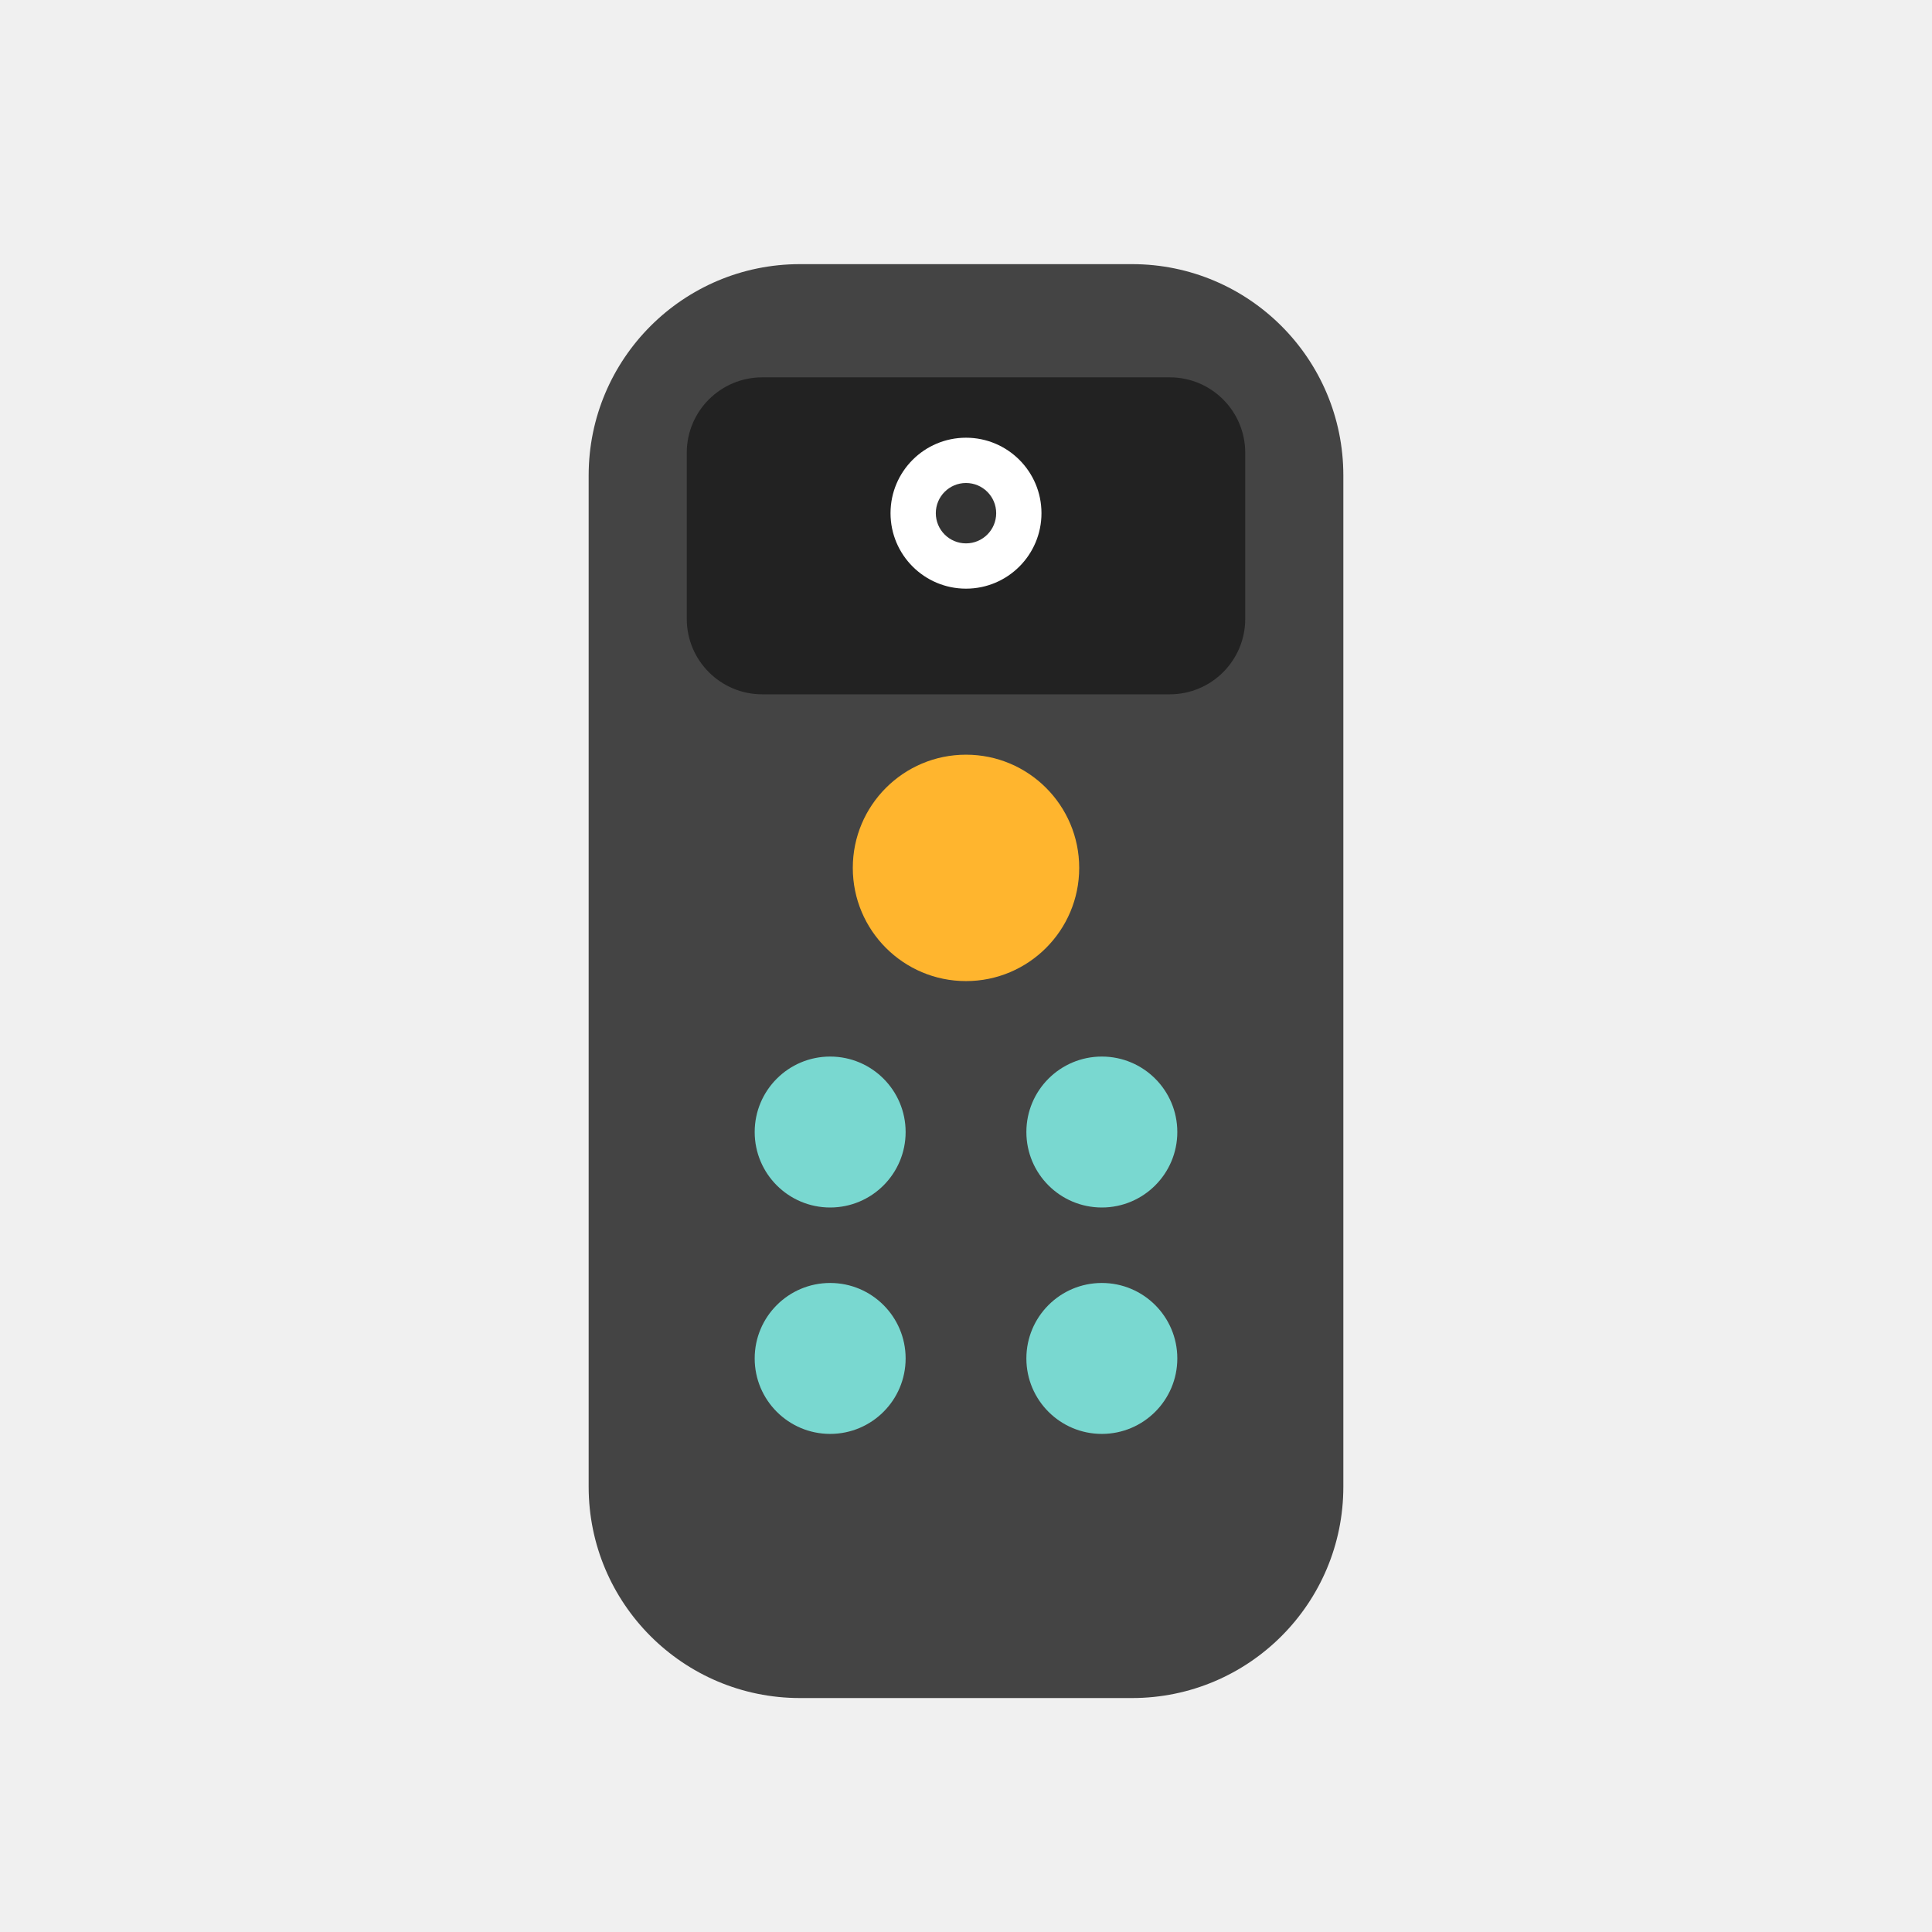
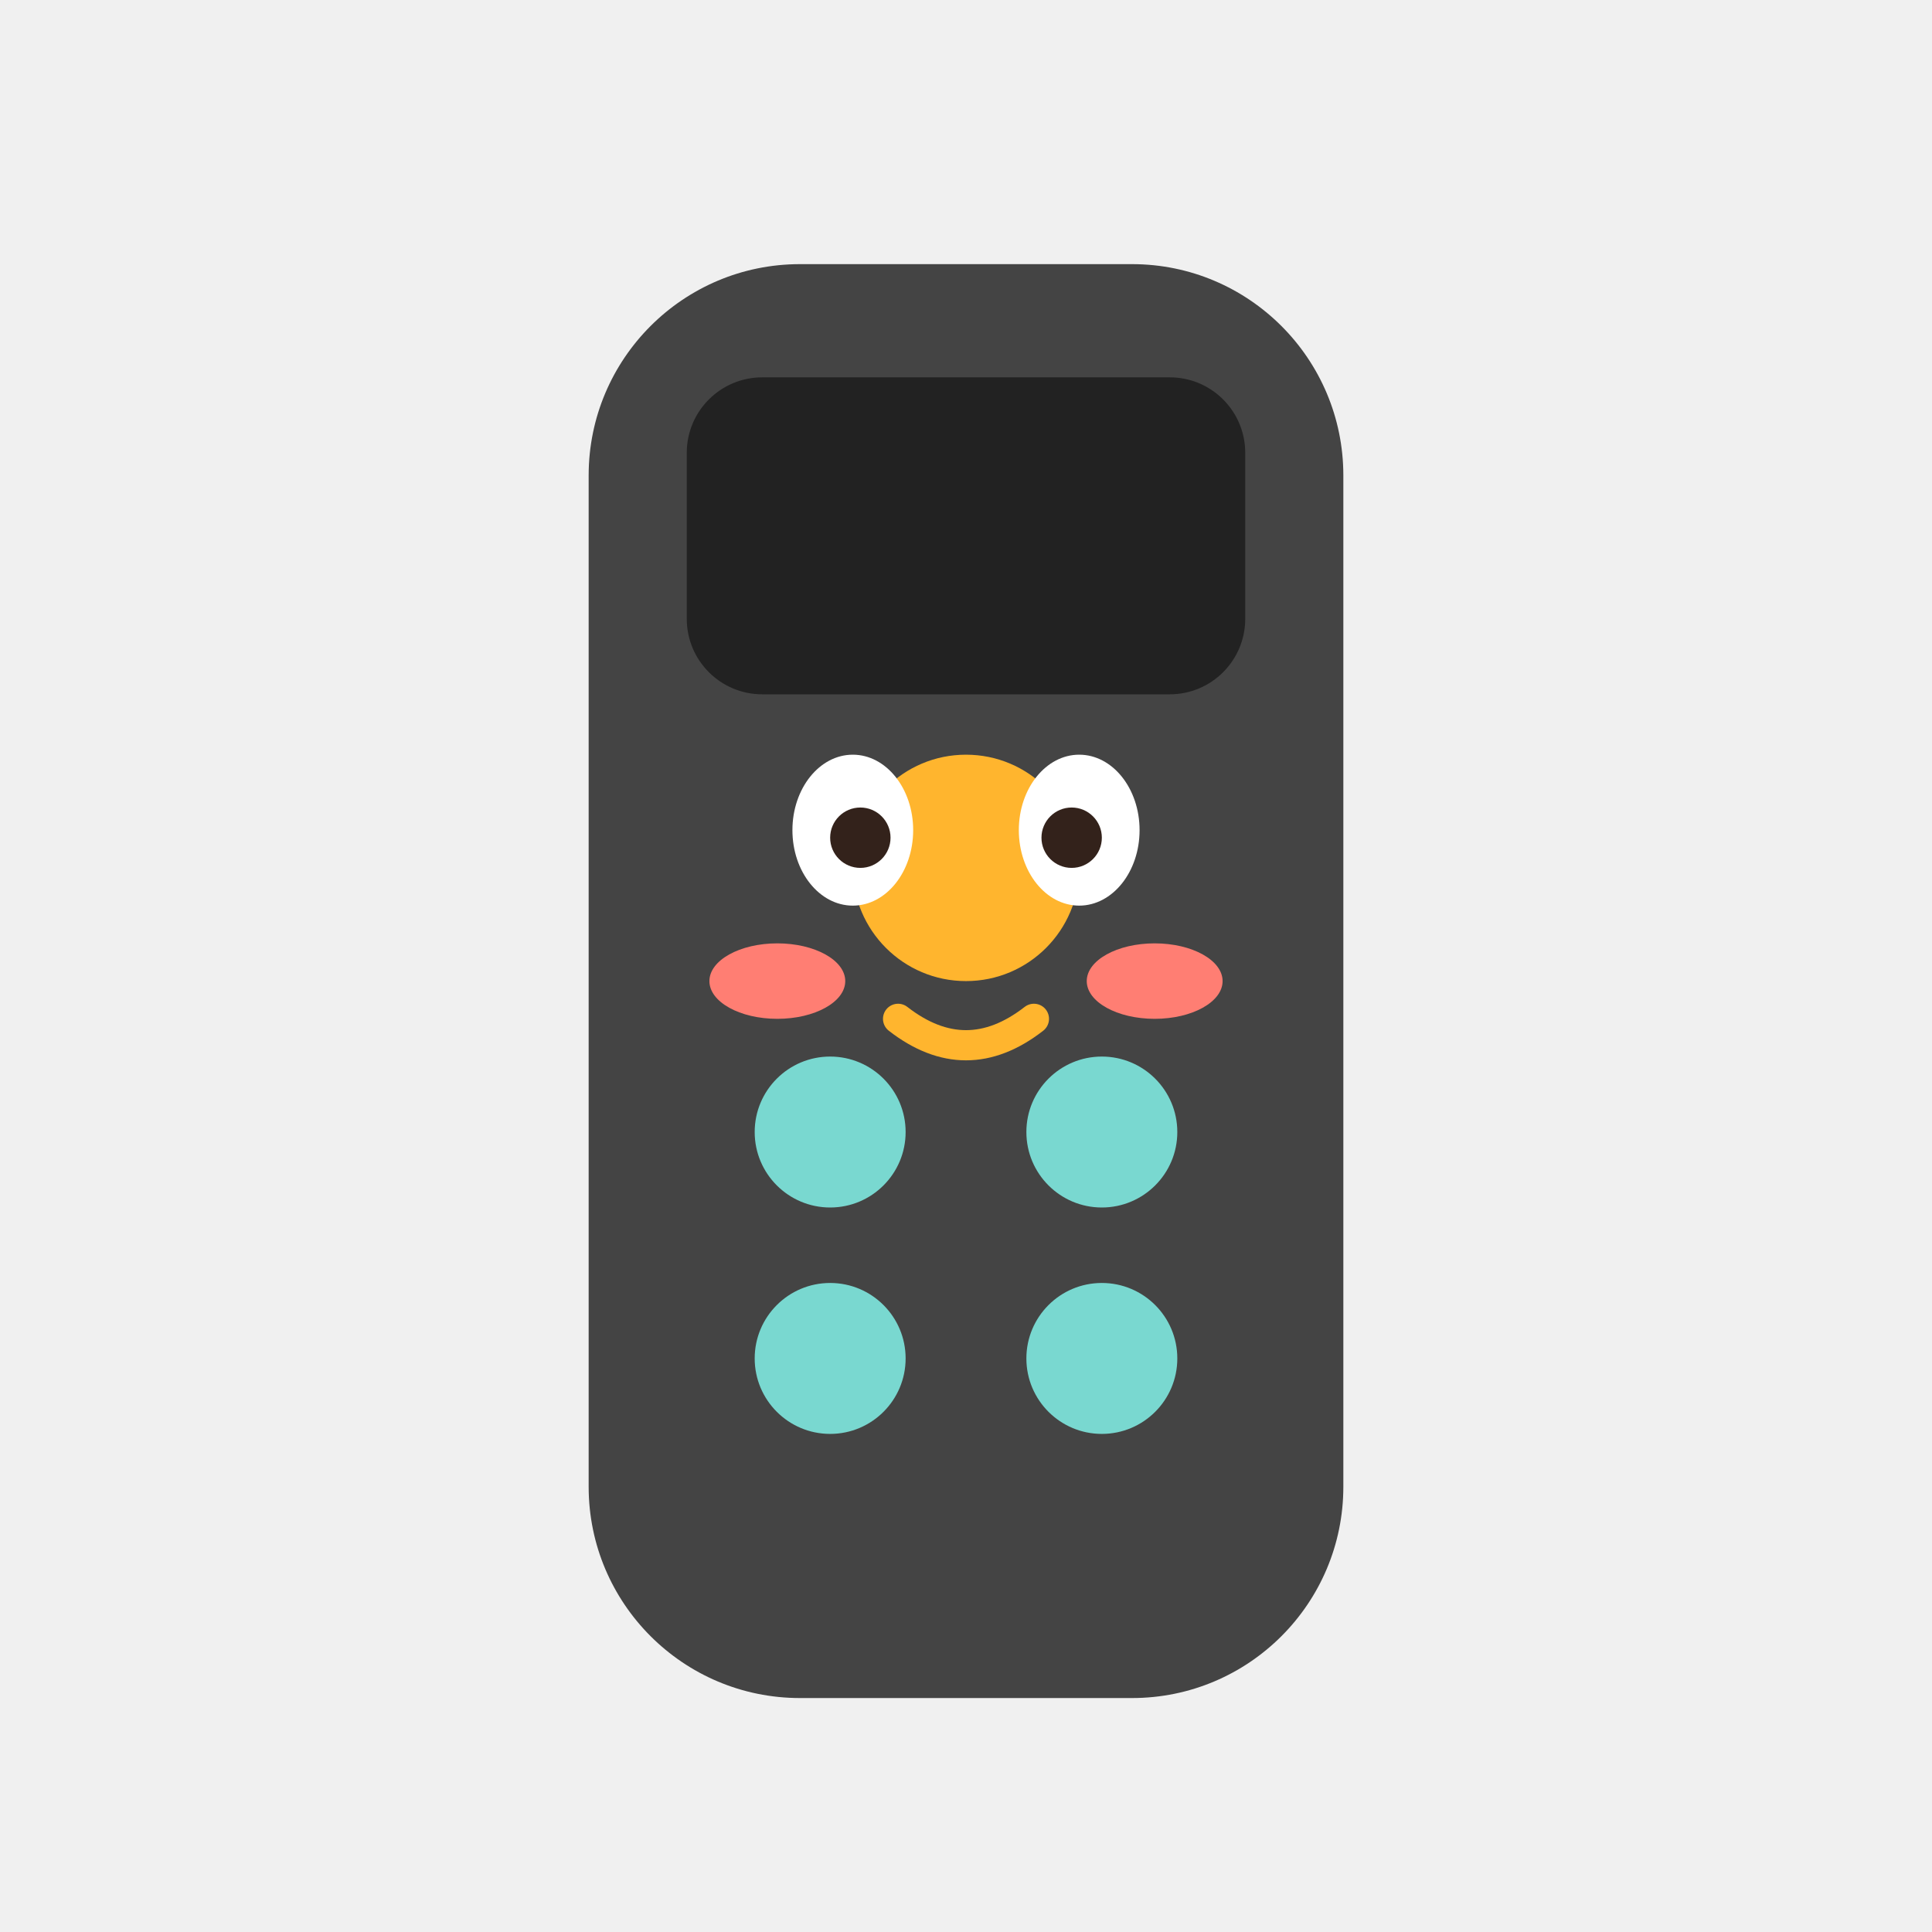
<svg xmlns="http://www.w3.org/2000/svg" viewBox="0 0 256 256">
-   <style>
- .g{transform-box:fill-box;transform-origin:center;animation:m 1.05s cubic-bezier(.2,.8,.2,1) 1 forwards}@keyframes m{0%{transform:scale(1) rotate(0);filter:none}35%{transform:scale(1.18,.72) rotate(-3deg)}70%{transform:scale(.72,1.25) rotate(4deg)}100%{transform:scale(.86,1.05) rotate(0)}}
- </style>
-   <g class="g">
+   <style>.m{transform-origin:center;animation:m 1.05s cubic-bezier(.2,.8,.2,1) 1 forwards}.face{animation:f 1.05s ease 1 forwards}@keyframes m{0%{transform:scale(1)}35%{transform:scale(1.18,.72) rotate(-3deg)}70%{transform:scale(.72,1.25) rotate(4deg)}100%{transform:scale(.86,1.05)}}@keyframes f{0%,30%{transform:scale(1)}60%{transform:scale(.8,1.15)}100%{transform:scale(1)}}</style>
+   <g class="m">
    <rect x="78" y="35" width="100" height="190" rx="28" fill="#444" />
    <rect x="91" y="50" width="74" height="42" rx="10" fill="#222" />
    <circle cx="128" cy="115" r="15" fill="#ffb52e" />
    <circle cx="110" cy="150" r="10" fill="#79d8d0" />
    <circle cx="146" cy="150" r="10" fill="#79d8d0" />
    <circle cx="110" cy="180" r="10" fill="#79d8d0" />
    <circle cx="146" cy="180" r="10" fill="#79d8d0" />
-     <circle cx="128" cy="68" r="10" fill="#fff" />
-     <circle cx="128" cy="68" r="4" fill="#333" />
+     <g class="face">
+       <ellipse cx="113" cy="110" rx="8" ry="10" fill="#fff" />
+       <ellipse cx="143" cy="110" rx="8" ry="10" fill="#fff" />
+       <circle cx="114" cy="111" r="4" fill="#33221b" />
+       <circle cx="142" cy="111" r="4" fill="#33221b" />
+       <ellipse cx="103" cy="130" rx="9" ry="5" fill="#ff7e73" />
+       <ellipse cx="153" cy="130" rx="9" ry="5" fill="#ff7e73" />
+       <path d="M119 135q9 7 18 0" fill="none" stroke="#ffb52e" stroke-width="4" stroke-linecap="round" />
+     </g>
  </g>
</svg>
